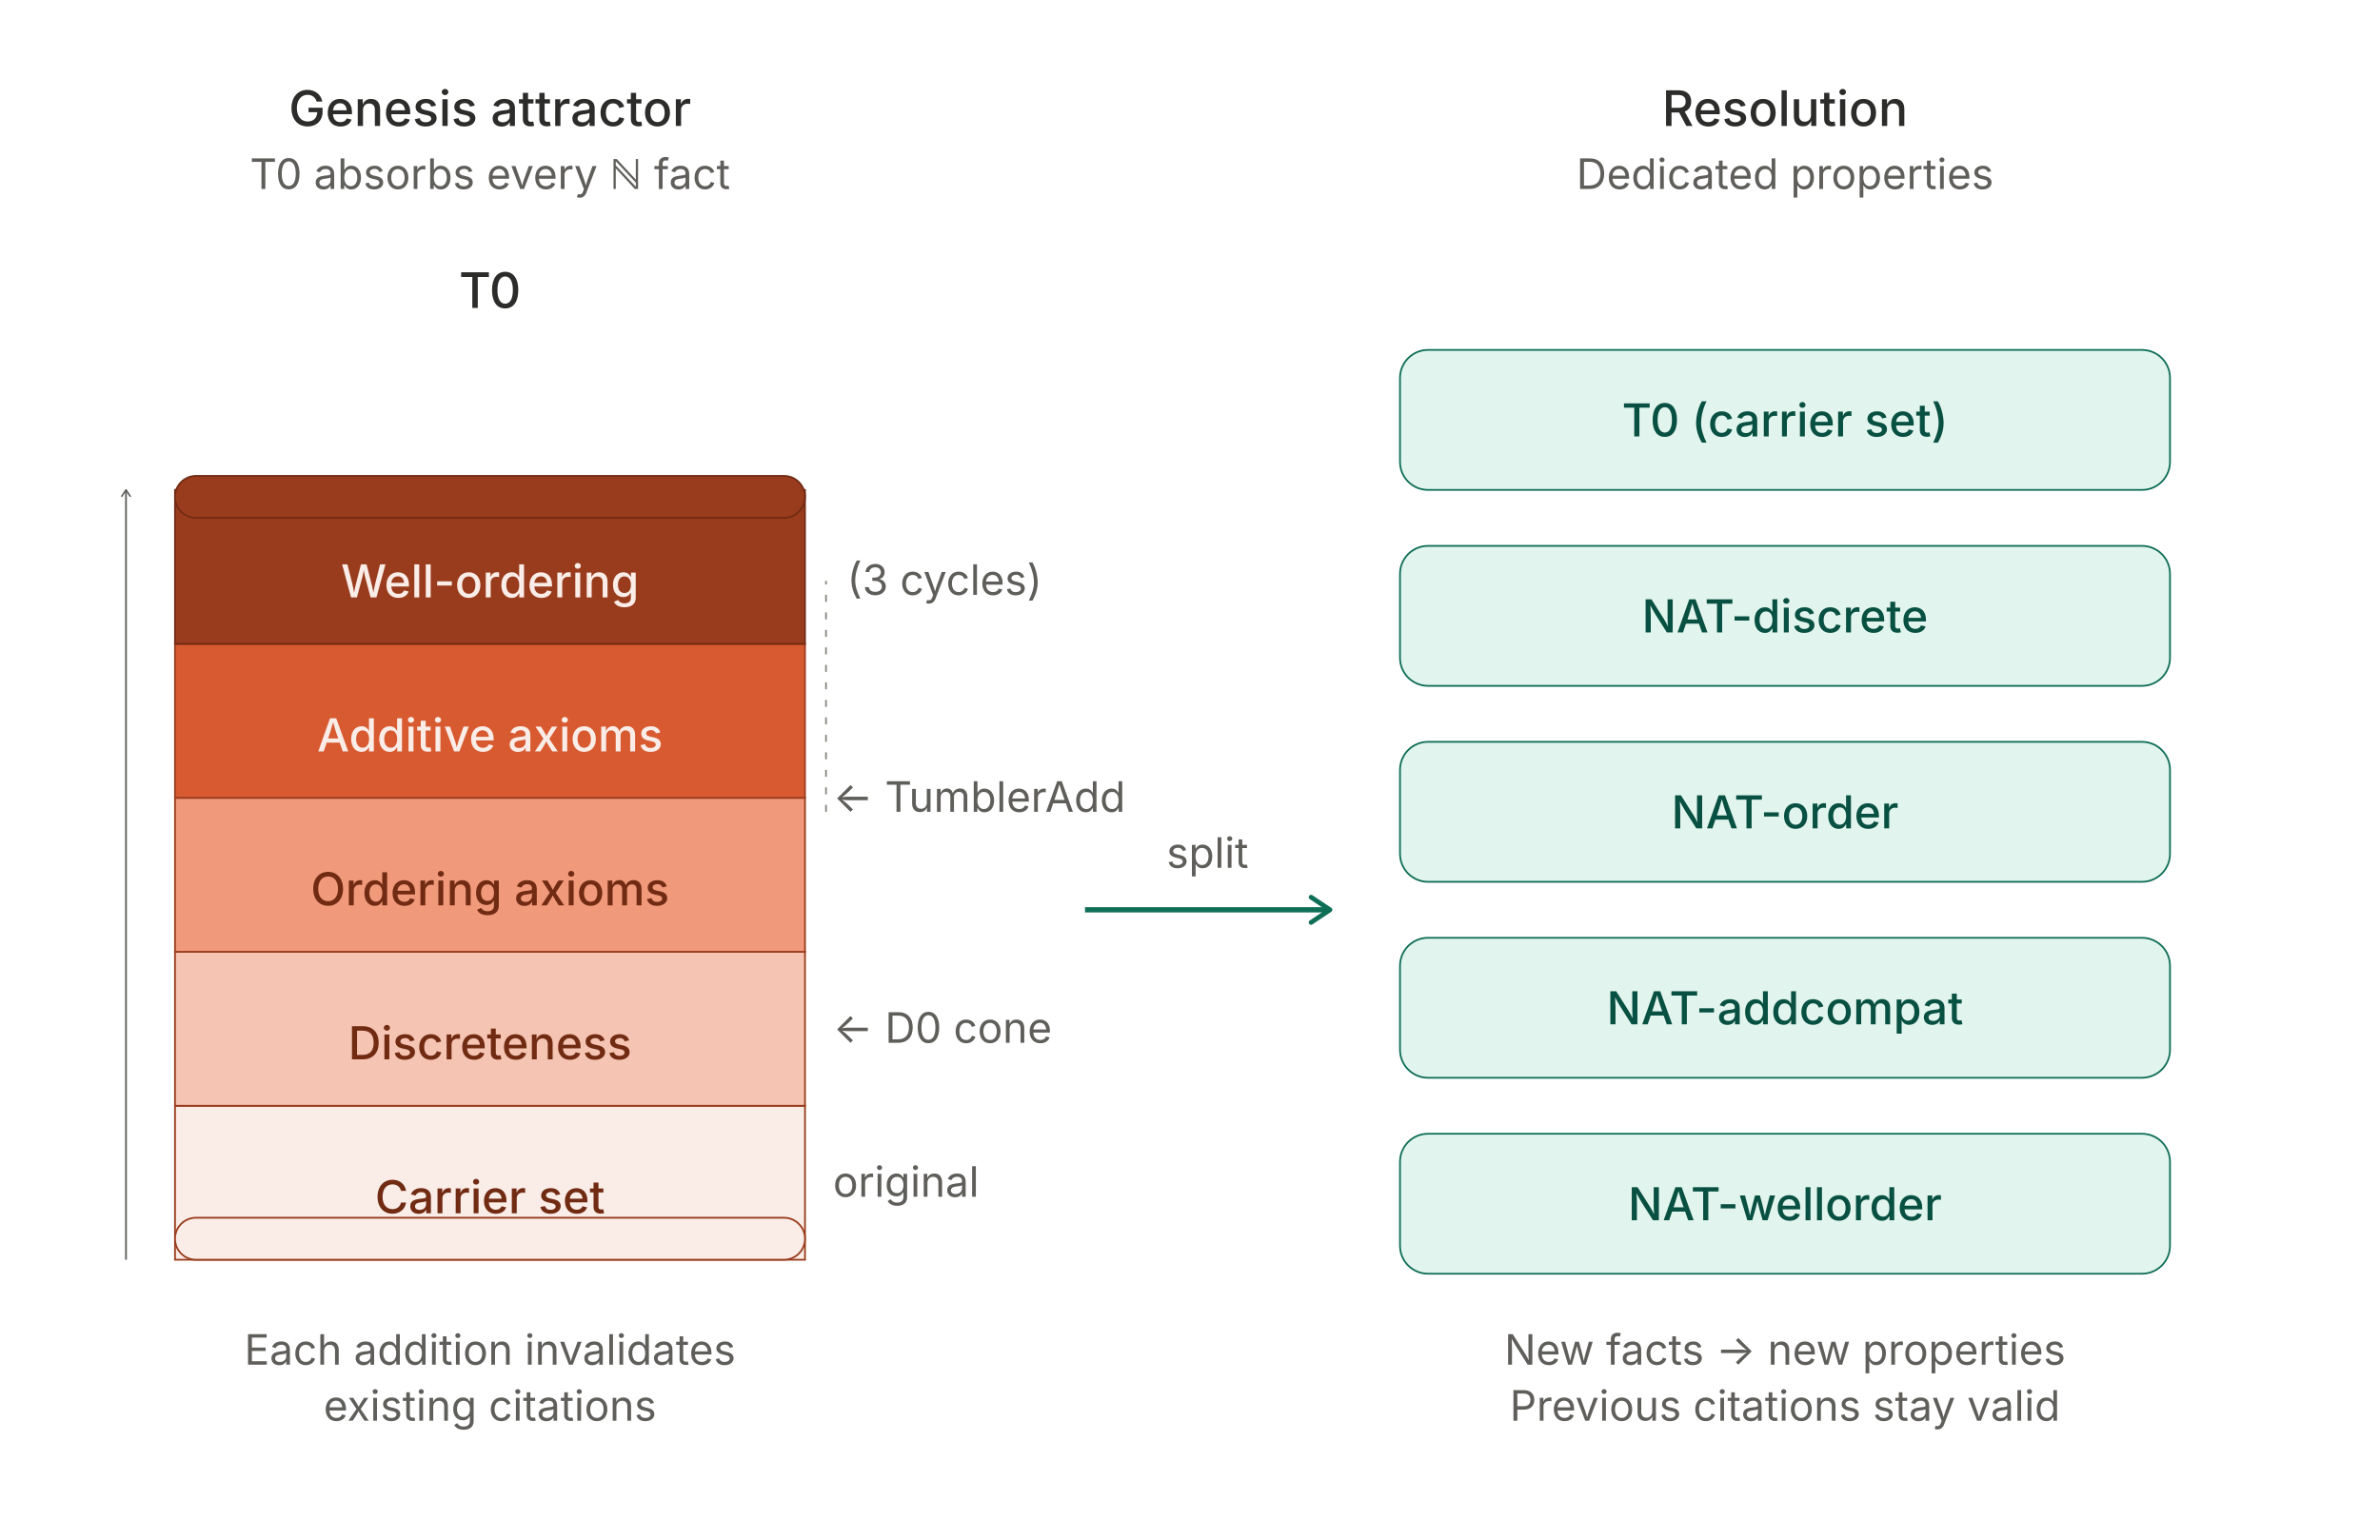
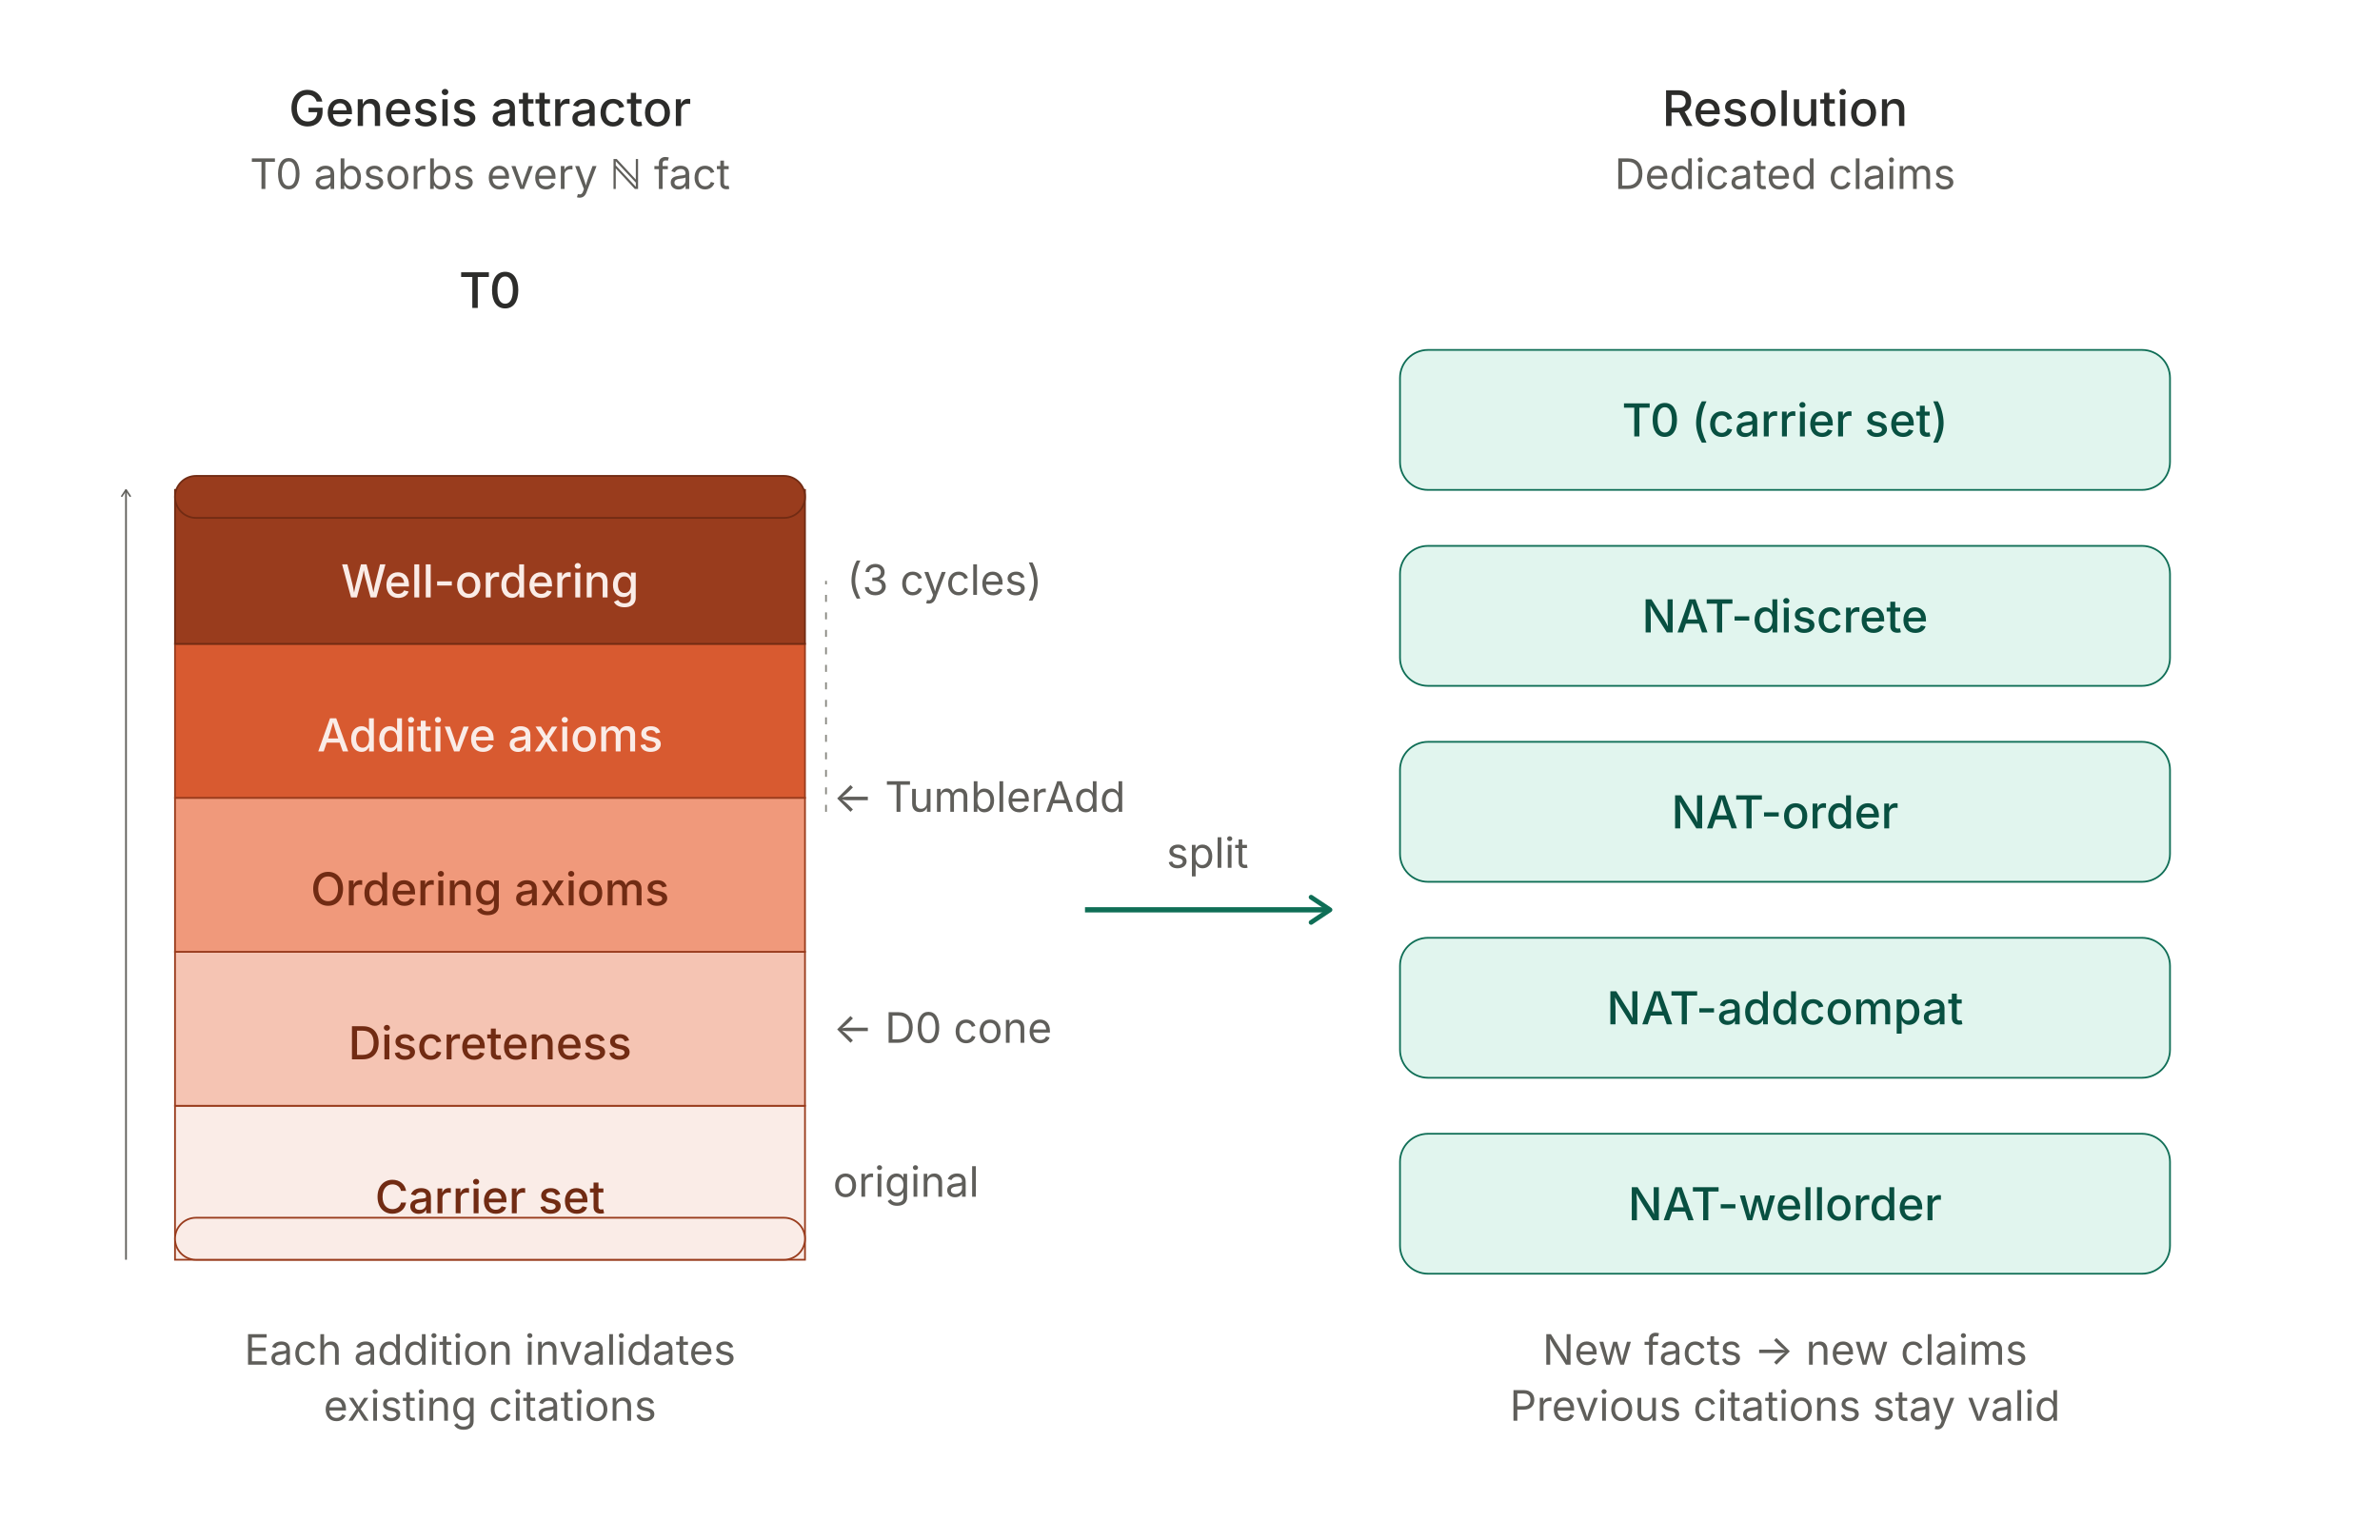
<svg xmlns="http://www.w3.org/2000/svg" width="100%" viewBox="0 0 680 440" role="img">
  <style>
    text { font-family: system-ui, -apple-system, "Segoe UI", sans-serif; }
    .th { font-size: 14px; font-weight: 500; fill: #2C2C2A; }
    .ts { font-size: 12px; font-weight: 400; fill: #5F5E5A; }
    .label { font-size: 13px; font-weight: 500; }
  </style>
  <defs>
    <marker id="arrow" viewBox="0 0 10 10" refX="8" refY="5" markerWidth="6" markerHeight="6" orient="auto-start-reverse">
      <path d="M2 1L8 5L2 9" fill="none" stroke="context-stroke" stroke-width="1.5" stroke-linecap="round" stroke-linejoin="round" />
    </marker>
  </defs>
  <text class="th" x="140" y="36" text-anchor="middle">Genesis attractor</text>
  <text class="ts" x="140" y="54" text-anchor="middle">T0 absorbs every ℕ fact</text>
  <text class="th" x="140" y="88" text-anchor="middle" fill="#4A1B0C">T0</text>
  <rect x="50" y="316" width="180" height="44" fill="#FAECE7" stroke="#993C1D" stroke-width="0.5" />
  <text class="label" x="140" y="342" text-anchor="middle" dominant-baseline="central" fill="#712B13">Carrier set</text>
  <rect x="50" y="272" width="180" height="44" fill="#F5C4B3" stroke="#993C1D" stroke-width="0.5" />
  <text class="label" x="140" y="298" text-anchor="middle" dominant-baseline="central" fill="#712B13">Discreteness</text>
  <rect x="50" y="228" width="180" height="44" fill="#F0997B" stroke="#993C1D" stroke-width="0.5" />
  <text class="label" x="140" y="254" text-anchor="middle" dominant-baseline="central" fill="#712B13">Ordering axioms</text>
  <rect x="50" y="184" width="180" height="44" fill="#D85A30" stroke="#993C1D" stroke-width="0.5" />
  <text class="label" x="140" y="210" text-anchor="middle" dominant-baseline="central" fill="#FAECE7">Additive axioms</text>
  <rect x="50" y="140" width="180" height="44" fill="#993C1D" stroke="#712B13" stroke-width="0.5" />
  <text class="label" x="140" y="166" text-anchor="middle" dominant-baseline="central" fill="#FAECE7">Well-ordering</text>
  <rect x="50" y="136" width="180" height="12" rx="6" fill="#993C1D" stroke="#712B13" stroke-width="0.5" />
  <rect x="50" y="348" width="180" height="12" rx="6" fill="#FAECE7" stroke="#993C1D" stroke-width="0.5" />
  <line x1="36" y1="360" x2="36" y2="140" stroke="#5F5E5A" stroke-width="0.5" marker-end="url(#arrow)" />
  <text class="ts" x="238" y="342" text-anchor="start">original</text>
  <text class="ts" x="238" y="298" text-anchor="start">← D0 cone</text>
  <text class="ts" x="238" y="232" text-anchor="start">← TumblerAdd</text>
  <line x1="236" y1="232" x2="236" y2="166" stroke="#888780" stroke-width="0.5" stroke-dasharray="2 3" />
  <text class="ts" x="242" y="170" text-anchor="start">(3 cycles)</text>
  <text class="ts" x="140" y="390" text-anchor="middle">Each addition invalidates</text>
  <text class="ts" x="140" y="406" text-anchor="middle">existing citations</text>
  <line x1="310" y1="260" x2="380" y2="260" stroke="#0F6E56" stroke-width="1.5" marker-end="url(#arrow)" />
  <text class="ts" x="345" y="248" text-anchor="middle">split</text>
  <text class="th" x="510" y="36" text-anchor="middle">Resolution</text>
-   <text class="ts" x="510" y="54" text-anchor="middle">Dedicated properties</text>
+   <text class="ts" x="510" y="54" text-anchor="middle">Dedicated claims</text>
  <rect x="400" y="100" width="220" height="40" rx="8" fill="#E1F5EE" stroke="#0F6E56" stroke-width="0.5" />
  <text class="label" x="510" y="120" text-anchor="middle" dominant-baseline="central" fill="#085041">T0 (carrier set)</text>
  <rect x="400" y="156" width="220" height="40" rx="8" fill="#E1F5EE" stroke="#0F6E56" stroke-width="0.5" />
  <text class="label" x="510" y="176" text-anchor="middle" dominant-baseline="central" fill="#085041">NAT-discrete</text>
  <rect x="400" y="212" width="220" height="40" rx="8" fill="#E1F5EE" stroke="#0F6E56" stroke-width="0.5" />
  <text class="label" x="510" y="232" text-anchor="middle" dominant-baseline="central" fill="#085041">NAT-order</text>
  <rect x="400" y="268" width="220" height="40" rx="8" fill="#E1F5EE" stroke="#0F6E56" stroke-width="0.5" />
  <text class="label" x="510" y="288" text-anchor="middle" dominant-baseline="central" fill="#085041">NAT-addcompat</text>
  <rect x="400" y="324" width="220" height="40" rx="8" fill="#E1F5EE" stroke="#0F6E56" stroke-width="0.5" />
  <text class="label" x="510" y="344" text-anchor="middle" dominant-baseline="central" fill="#085041">NAT-wellorder</text>
-   <text class="ts" x="510" y="390" text-anchor="middle">New facts → new properties</text>
+   <text class="ts" x="510" y="390" text-anchor="middle">New facts → new claims</text>
  <text class="ts" x="510" y="406" text-anchor="middle">Previous citations stay valid</text>
</svg>
